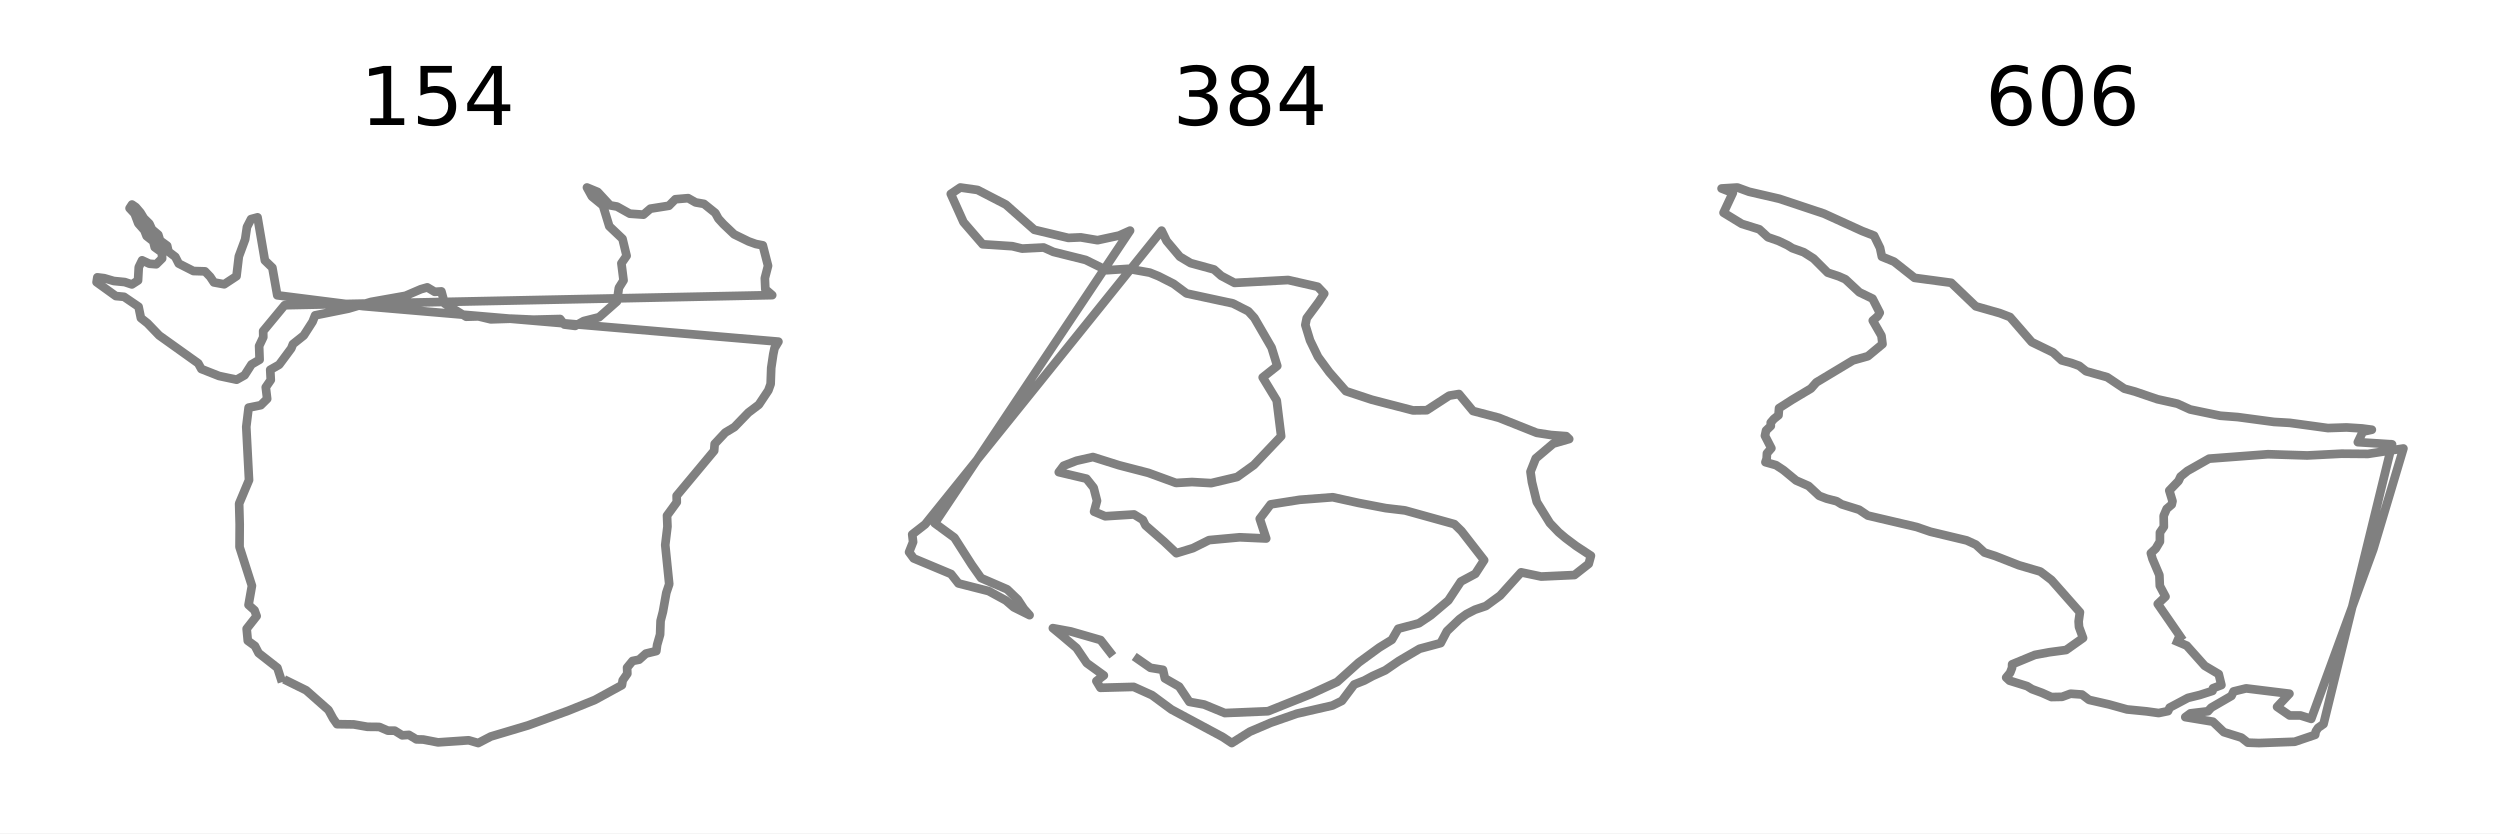
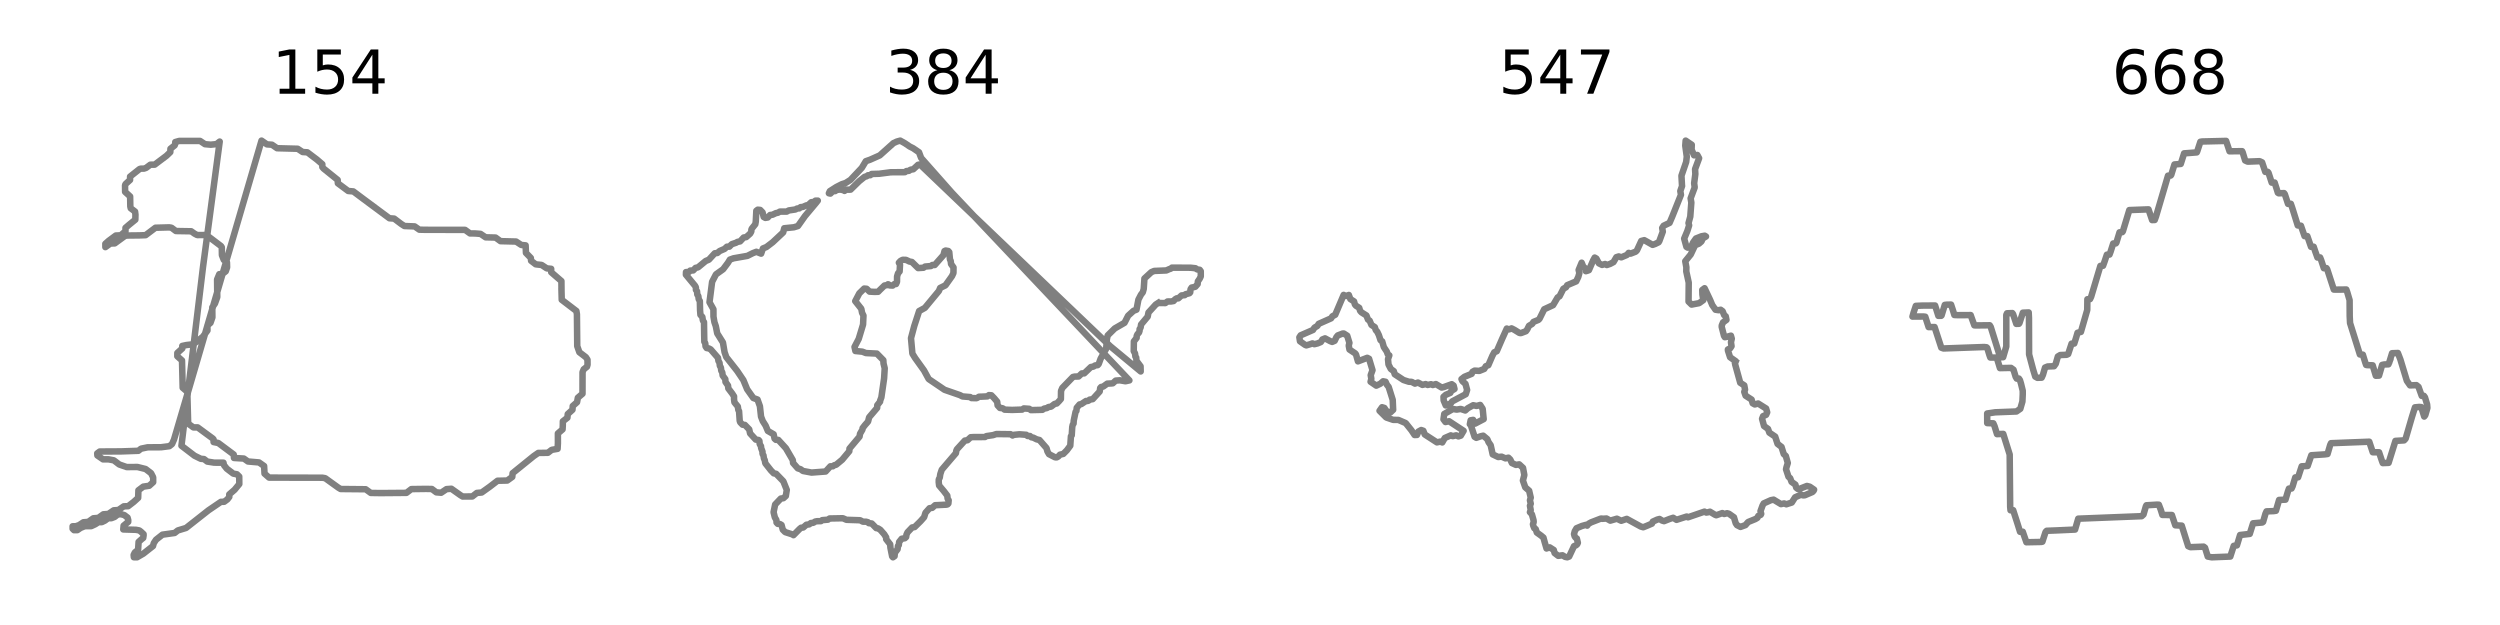
- <svg xmlns="http://www.w3.org/2000/svg" xmlns:xlink="http://www.w3.org/1999/xlink" width="432pt" height="144pt" viewBox="0 0 432 144" version="1.1">
+ <svg xmlns="http://www.w3.org/2000/svg" xmlns:xlink="http://www.w3.org/1999/xlink" width="576pt" height="144pt" viewBox="0 0 576 144" version="1.1">
  <defs>
    <style type="text/css">*{stroke-linejoin: round; stroke-linecap: butt}</style>
  </defs>
  <g id="figure_1">
    <g id="patch_1">
-       <path d="M 0 144  L 432 144  L 432 0  L 0 0  z " style="fill: #ffffff" />
+       <path d="M 0 144  L 576 144  L 576 0  L 0 0  z " style="fill: #ffffff" />
    </g>
    <g id="axes_1">
      <g id="patch_2">
-         <path d="M 10.8 133.2  L 140.4 133.2  L 140.4 27.6  L 10.8 27.6  z " style="fill: #ffffff" />
+         <path d="M 10.8 133.2  L 141.3 133.2  L 141.3 27.6  L 10.8 27.6  z " style="fill: #ffffff" />
      </g>
      <g id="matplotlib.axis_1" />
      <g id="matplotlib.axis_2" />
      <g id="line2d_1">
-         <path d="M 48.502 117.164  L 47.936 115.397  L 44.688 112.851  L 44.051 111.615  L 42.818 110.719  L 42.623 108.649  L 44.347 106.457  L 43.982 105.453  L 42.949 104.532  L 43.532 101.221  L 41.392 94.525  L 41.419 90.603  L 41.323 87.022  L 43.031 82.959  L 42.555 73.757  L 42.962 70.439  L 45.061 70.018  L 46.165 68.924  L 45.924 66.918  L 46.789 65.661  L 46.696 63.899  L 48.236 63.026  L 50.334 60.195  L 50.616 59.465  L 52.488 57.973  L 54.013 55.599  L 54.451 54.494  L 60.21 53.334  L 64.121 52.169  L 70.071 51.114  L 72.713 49.979  L 73.833 49.657  L 75.123 50.427  L 76.271 50.357  L 76.846 52.458  L 80.555 54.729  L 82.661 54.668  L 84.801 55.183  L 88.36 55.068  L 92.194 55.243  L 96.791 55.126  L 97.522 56.084  L 99.382 56.314  L 100.867 55.478  L 103.526 54.81  L 106.613 52.087  L 106.94 49.739  L 107.749 48.445  L 107.379 45.5  L 108.277 44.209  L 107.566 41.262  L 105.283 39.094  L 104.188 35.514  L 102.287 33.958  L 101.429 32.4  L 103.273 33.165  L 105.419 35.483  L 106.622 35.693  L 108.825 36.925  L 111.191 37.092  L 112.387 36.06  L 115.588 35.555  L 116.699 34.431  L 118.911 34.242  L 120.196 34.978  L 121.647 35.23  L 123.606 36.804  L 124.143 37.786  L 125.004 38.728  L 126.86 40.492  L 129.364 41.716  L 130.603 42.162  L 131.81 42.396  L 132.717 45.929  L 132.166 48.073  L 132.247 49.97  L 133.434 51  L 49.174 52.745  L 45.475 57.215  L 45.495 58.263  L 44.776 59.787  L 44.86 62.157  L 43.459 62.973  L 42.266 64.838  L 40.887 65.612  L 37.847 64.967  L 34.792 63.763  L 34.255 62.781  L 27.506 57.963  L 25.488 55.864  L 24.347 54.958  L 23.943 52.997  L 21.436 51.29  L 20.014 51.158  L 16.691 48.76  L 16.819 47.926  L 18.012 48.072  L 19.659 48.556  L 21.556 48.742  L 22.789 49.149  L 23.853 48.464  L 23.979 46.166  L 24.553 44.985  L 25.814 45.572  L 26.999 45.665  L 28.014 44.665  L 27.977 43.62  L 26.739 42.725  L 26.493 41.706  L 25.341 40.801  L 24.955 39.799  L 23.902 38.61  L 23.266 36.925  L 22.394 35.985  L 22.811 35.346  L 23.463 35.792  L 24.27 36.741  L 24.861 37.716  L 25.808 38.648  L 26.259 39.641  L 27.346 40.555  L 27.658 41.565  L 28.885 42.462  L 29.115 43.483  L 30.294 44.385  L 30.881 45.543  L 33.421 46.832  L 35.425 46.892  L 36.323 47.829  L 36.963 48.799  L 38.744 49.123  L 40.867 47.723  L 41.27 44.311  L 42.361 41.365  L 42.676 39.226  L 43.381 37.861  L 44.504 37.558  L 45.773 45.009  L 47.066 46.257  L 47.912 51.025  L 62.735 52.9  L 134.509 59.037  L 133.834 60.171  L 133.612 61.249  L 133.266 63.584  L 133.166 66.362  L 132.771 67.461  L 131.128 69.929  L 129.324 71.294  L 126.907 73.8  L 125.324 74.752  L 123.497 76.706  L 123.406 77.89  L 116.925 85.666  L 116.945 86.783  L 115.261 89.093  L 115.336 90.986  L 114.953 94.174  L 115.642 100.933  L 115.139 102.436  L 114.552 105.723  L 114.148 107.291  L 114.063 109.643  L 113.551 111.437  L 113.41 112.505  L 111.61 112.942  L 110.438 113.991  L 109.303 114.217  L 108.361 115.365  L 108.403 116.409  L 107.604 117.559  L 107.469 118.389  L 102.802 120.946  L 98.197 122.809  L 91.237 125.351  L 84.8 127.271  L 82.635 128.4  L 80.984 127.922  L 75.695 128.283  L 73.13 127.791  L 71.956 127.766  L 70.664 126.986  L 69.507 127.067  L 68.212 126.263  L 67.041 126.262  L 65.534 125.613  L 63.498 125.592  L 61.126 125.179  L 58.241 125.137  L 57.569 124.171  L 56.762 122.69  L 52.908 119.284  L 49.76 117.731  L 49.76 117.731  " clip-path="url(#pb86a1d7d6b)" style="fill: none; stroke: #808080; stroke-width: 1.5; stroke-linecap: square" />
+         <path d="M 129.373 67.164  L 129.423 69.073  L 132.803 71.655  L 132.924 72.411  L 132.994 79.747  L 133.485 81.153  L 134.987 82.301  L 135.357 82.876  L 135.368 84.032  L 135.231 84.501  L 134.491 85.083  L 134.218 85.736  L 134.208 90.716  L 133.138 91.636  L 132.95 92.674  L 131.959 93.547  L 131.897 94.414  L 130.811 95.401  L 130.729 96.244  L 129.683 97.07  L 129.669 98.015  L 129.615 98.929  L 128.538 99.865  L 128.542 102.135  L 128.469 103.412  L 127.108 103.649  L 126.238 104.323  L 124.769 104.348  L 124.024 104.353  L 122.979 105.076  L 118.108 109.015  L 118.026 109.882  L 116.867 110.716  L 114.63 110.766  L 112.859 112.127  L 110.979 113.472  L 109.862 113.574  L 108.823 114.385  L 106.592 114.397  L 106.092 114.096  L 103.992 112.608  L 102.875 112.694  L 101.64 113.526  L 100.521 113.432  L 99.511 112.669  L 98.157 112.641  L 94.778 112.687  L 93.643 113.557  L 87.673 113.606  L 85.426 113.572  L 84.251 112.722  L 78.477 112.667  L 77.963 112.361  L 74.927 110.175  L 74.291 110.066  L 61.994 110.039  L 60.945 109.118  L 60.852 107.371  L 59.68 106.545  L 57.135 106.327  L 56.184 105.652  L 53.91 105.516  L 53.846 104.717  L 50.296 102.069  L 49.209 101.849  L 49.203 101.239  L 49.037 101.04  L 45.547 98.474  L 44.553 98.47  L 43.552 97.748  L 43.344 97.31  L 43.156 90.263  L 42.089 89.339  L 41.933 83.045  L 40.853 82.088  L 40.859 81.317  L 42.002 80.28  L 41.997 79.702  L 42.967 79.495  L 44.528 79.32  L 46.741 77.589  L 47.796 76.151  L 47.785 74.995  L 48.493 74.388  L 48.934 73.128  L 48.911 70.816  L 49.52 69.935  L 50.055 68.445  L 50.017 64.399  L 50.525 63.172  L 51.269 63.091  L 52.009 62.509  L 52.323 61.602  L 52.292 60.461  L 51.559 59.874  L 51.129 58.792  L 51.1 56.983  L 50.924 56.695  L 47.558 54.145  L 45.432 54.157  L 44.842 53.845  L 44.052 53.287  L 40.528 53.228  L 39.514 52.469  L 38.99 52.386  L 35.815 52.472  L 33.548 54.182  L 32.114 54.234  L 29.153 54.267  L 28.736 54.397  L 26.436 56.076  L 25.442 56.104  L 24.279 56.937  L 24.272 56.166  L 25.057 55.47  L 26.688 54.265  L 27.806 54.216  L 28.911 53.269  L 28.915 52.493  L 29.75 51.777  L 31.18 50.613  L 31.207 49.457  L 31.119 48.75  L 30.118 47.984  L 30.023 47.549  L 29.981 45.268  L 29.515 44.831  L 28.824 44.21  L 28.809 42.669  L 28.943 42.389  L 29.964 41.459  L 29.971 40.683  L 32.155 38.95  L 32.462 38.857  L 33.162 38.853  L 33.658 38.679  L 34.644 37.945  L 35.638 37.934  L 38.35 35.898  L 39.236 35.046  L 39.272 34.275  L 40.241 33.499  L 40.384 33.113  L 40.38 32.727  L 41.268 32.475  L 46.103 32.473  L 47.222 33.219  L 48.552 33.338  L 49.88 33.204  L 50.62 32.622  L 46.777 61.479  L 41.808 102.7  L 44.812 104.995  L 46.26 105.705  L 47.006 105.772  L 47.757 106.346  L 49.338 106.592  L 51.489 106.601  L 51.593 107.153  L 52.241 107.976  L 53.743 109.123  L 54.591 109.275  L 55.118 109.791  L 55.134 111.525  L 54.052 112.84  L 52.824 113.905  L 52.83 114.483  L 52.384 115.063  L 51.644 115.609  L 50.899 115.627  L 48.048 117.564  L 42.869 121.64  L 40.98 122.214  L 40.24 122.796  L 37.426 123.188  L 35.946 124.353  L 35.432 125.136  L 35.246 125.815  L 33.028 127.56  L 31.576 128.4  L 30.844 128.394  L 30.792 127.852  L 31.077 127.273  L 31.817 126.691  L 31.932 124.849  L 32.626 124.232  L 32.996 123.941  L 33.082 123.362  L 33.079 123.073  L 32.468 122.499  L 32.093 122.212  L 31.35 122.07  L 28.402 121.982  L 28.482 121.114  L 29.538 120.241  L 29.548 119.824  L 29.386 119.247  L 28.635 118.673  L 27.888 118.473  L 27.143 118.525  L 26.403 119.105  L 25.66 119.39  L 24.915 119.394  L 24.175 119.947  L 23.433 120.307  L 22.687 120.311  L 21.946 120.79  L 21.015 121.225  L 19.524 121.234  L 18.551 121.639  L 17.811 122.147  L 17.065 122.153  L 16.735 121.831  L 16.732 121.255  L 17.471 121.246  L 18.228 120.982  L 19.216 120.331  L 20.333 120.237  L 21.503 119.414  L 22.661 119.316  L 23.813 118.496  L 24.972 118.409  L 26.206 117.578  L 27.282 117.502  L 28.517 116.66  L 29.529 116.625  L 30.819 115.63  L 31.832 114.708  L 31.891 112.968  L 33.011 112.123  L 34.376 111.921  L 35.291 111.09  L 35.287 109.978  L 34.8 109.018  L 33.548 108.062  L 31.671 107.598  L 29.187 107.612  L 27.477 107.016  L 26.226 106.06  L 24.981 105.827  L 23.739 105.834  L 22.438 104.94  L 22.401 104.458  L 22.98 104.03  L 27.949 104.001  L 31.877 103.864  L 32.494 103.378  L 34.01 103.062  L 37.116 103.044  L 39.018 102.8  L 39.635 102.315  L 40.096 101.256  L 43.656 89.162  L 60.254 32.4  L 61.505 33.263  L 62.665 33.344  L 63.835 34.15  L 68.585 34.275  L 69.731 35.025  L 70.811 35.092  L 73.026 36.769  L 74.261 37.829  L 74.268 38.5  L 74.567 38.844  L 77.796 41.444  L 77.846 42.231  L 80.227 44.002  L 81.405 44.103  L 83.756 45.862  L 89.719 50.285  L 90.818 50.369  L 92.433 51.592  L 93.183 52.074  L 95.533 52.165  L 96.615 52.918  L 97.985 52.95  L 107.155 52.963  L 108.29 53.778  L 109.46 53.789  L 110.716 53.887  L 111.884 54.676  L 114.177 54.735  L 115.315 55.562  L 118.905 55.653  L 120.108 56.441  L 121.104 56.529  L 121.178 58.269  L 122.3 59.427  L 122.366 60.085  L 123.42 60.893  L 123.794 60.942  L 124.789 61.045  L 125.978 61.833  L 126.99 61.935  L 126.998 62.719  L 129.35 64.756  L 129.369 66.682  L 129.369 66.682  " clip-path="url(#p2dbc2778f6)" style="fill: none; stroke: #808080; stroke-width: 1.5; stroke-linecap: square" />
      </g>
      <g id="text_1">
-         <g transform="translate(62.23875 21.6) scale(0.14 -0.14)">
+         <g transform="translate(62.68875 21.6) scale(0.14 -0.14)">
          <defs>
            <path id="DejaVuSans-31" d="M 794 531  L 1825 531  L 1825 4091  L 703 3866  L 703 4441  L 1819 4666  L 2450 4666  L 2450 531  L 3481 531  L 3481 0  L 794 0  L 794 531  z " transform="scale(0.015625)" />
            <path id="DejaVuSans-35" d="M 691 4666  L 3169 4666  L 3169 4134  L 1269 4134  L 1269 2991  Q 1406 3038 1543 3061  Q 1681 3084 1819 3084  Q 2600 3084 3056 2656  Q 3513 2228 3513 1497  Q 3513 744 3044 326  Q 2575 -91 1722 -91  Q 1428 -91 1123 -41  Q 819 9 494 109  L 494 744  Q 775 591 1075 516  Q 1375 441 1709 441  Q 2250 441 2565 725  Q 2881 1009 2881 1497  Q 2881 1984 2565 2268  Q 2250 2553 1709 2553  Q 1456 2553 1204 2497  Q 953 2441 691 2322  L 691 4666  z " transform="scale(0.015625)" />
            <path id="DejaVuSans-34" d="M 2419 4116  L 825 1625  L 2419 1625  L 2419 4116  z M 2253 4666  L 3047 4666  L 3047 1625  L 3713 1625  L 3713 1100  L 3047 1100  L 3047 0  L 2419 0  L 2419 1100  L 313 1100  L 313 1709  L 2253 4666  z " transform="scale(0.015625)" />
          </defs>
          <use xlink:href="#DejaVuSans-31" />
          <use xlink:href="#DejaVuSans-35" x="63.623" />
          <use xlink:href="#DejaVuSans-34" x="127.246" />
        </g>
      </g>
    </g>
    <g id="axes_2">
      <g id="patch_3">
-         <path d="M 151.2 133.2  L 280.8 133.2  L 280.8 27.6  L 151.2 27.6  z " style="fill: #ffffff" />
+         <path d="M 152.1 133.2  L 282.6 133.2  L 282.6 27.6  L 152.1 27.6  z " style="fill: #ffffff" />
      </g>
      <g id="matplotlib.axis_3" />
      <g id="matplotlib.axis_4" />
      <g id="line2d_2">
-         <path d="M 196.608 113.871  L 198.799 115.397  L 200.961 115.749  L 201.291 117.223  L 203.758 118.64  L 205.525 121.281  L 208.068 121.74  L 211.646 123.216  L 219.109 122.902  L 226.517 119.932  L 231.064 117.834  L 234.775 114.496  L 238.341 111.892  L 240.512 110.555  L 241.613 108.645  L 245.194 107.701  L 247.263 106.312  L 250.275 103.761  L 252.435 100.491  L 254.935 99.154  L 256.458 96.801  L 252.536 91.755  L 251.322 90.571  L 242.786 88.201  L 239.443 87.803  L 234.754 86.907  L 230.294 85.922  L 224.595 86.364  L 219.568 87.157  L 217.685 89.645  L 218.801 93.052  L 214.216 92.845  L 208.925 93.331  L 206.141 94.72  L 203.279 95.593  L 201.171 93.603  L 197.948 90.79  L 197.484 89.836  L 195.964 88.896  L 190.975 89.21  L 189.06 88.412  L 189.561 86.54  L 188.981 84.274  L 187.741 82.717  L 182.96 81.59  L 183.794 80.483  L 186.022 79.619  L 188.859 78.976  L 193.378 80.399  L 198.442 81.711  L 203.214 83.454  L 205.978 83.295  L 209.297 83.484  L 213.787 82.423  L 216.667 80.356  L 221.382 75.385  L 220.617 69.2  L 218.196 65.215  L 220.708 63.226  L 219.731 60.065  L 216.752 54.93  L 215.712 53.786  L 213.042 52.429  L 205.034 50.706  L 202.791 49.036  L 200.201 47.724  L 198.687 47.113  L 194.982 46.451  L 191.217 46.697  L 187.608 44.92  L 182.021 43.526  L 180.339 42.769  L 176.623 42.958  L 174.934 42.545  L 169.804 42.211  L 166.495 38.387  L 164.299 33.512  L 165.942 32.4  L 168.932 32.826  L 173.813 35.351  L 178.735 39.709  L 184.615 41.109  L 186.754 41.017  L 189.659 41.505  L 193.384 40.701  L 195.272 39.852  L 161.525 90.415  L 164.919 92.903  L 167.912 97.587  L 169.534 99.889  L 174.036 101.834  L 175.885 103.61  L 176.935 105.213  L 177.908 106.299  L 175.179 104.941  L 173.813 103.761  L 170.841 102.141  L 165.614 100.811  L 164.342 99.189  L 157.888 96.489  L 157.091 95.406  L 157.784 93.653  L 157.633 92.347  L 159.862 90.61  L 200.724 39.855  L 201.588 41.633  L 203.879 44.356  L 205.73 45.46  L 209.785 46.566  L 211.038 47.672  L 213.329 48.885  L 222.596 48.386  L 227.703 49.549  L 228.823 50.738  L 227.902 52.144  L 225.801 54.978  L 225.561 56.154  L 226.377 58.826  L 227.758 61.666  L 229.701 64.311  L 232.571 67.589  L 237.04 69.069  L 244.162 70.917  L 246.544 70.886  L 250.422 68.367  L 252.102 68.086  L 254.533 71.02  L 259.007 72.191  L 265.549 74.793  L 268.014 75.172  L 270.642 75.369  L 271.154 75.866  L 268.39 76.661  L 265.378 79.212  L 264.467 81.513  L 264.721 83.307  L 265.555 86.731  L 267.818 90.391  L 269.349 91.989  L 270.526 92.979  L 272.351 94.347  L 274.909 96.031  L 274.528 97.433  L 272.066 99.365  L 266.318 99.628  L 262.851 98.899  L 259.22 102.919  L 256.753 104.723  L 254.878 105.357  L 253.394 106.121  L 252.21 106.985  L 250.033 109.066  L 248.947 111.127  L 245.306 112.105  L 241.744 114.201  L 239.369 115.835  L 237.181 116.821  L 235.743 117.6  L 234.006 118.281  L 231.882 121.107  L 230.243 121.911  L 224.105 123.318  L 219.575 124.894  L 215.974 126.431  L 212.853 128.4  L 211.28 127.352  L 202.417 122.599  L 199.069 120.126  L 195.899 118.695  L 190.157 118.85  L 189.458 117.691  L 190.742 116.715  L 187.787 114.573  L 186.018 111.967  L 183.552 109.878  L 181.936 108.542  L 185.036 109.113  L 190.185 110.599  L 191.839 112.73  L 191.839 112.73  " clip-path="url(#p8cfd75ad33)" style="fill: none; stroke: #808080; stroke-width: 1.5; stroke-linecap: square" />
+         <path d="M 266.836 69.808  L 266.282 70.169  L 264.611 72.005  L 264.427 72.946  L 262.905 74.765  L 262.798 75.474  L 262.563 75.83  L 262.56 76.202  L 262.429 76.612  L 262.063 77.02  L 261.883 77.43  L 261.879 77.842  L 261.244 78.659  L 261.214 80.894  L 261.511 81.434  L 261.595 82.158  L 261.777 82.366  L 261.835 83.118  L 262.784 84.392  L 262.814 85.583  L 255.777 79.745  L 211.958 37.893  L 211.518 37.973  L 211.256 38.227  L 210.421 38.994  L 209.785 39.103  L 209.417 39.358  L 208.832 39.418  L 208.491 39.669  L 205.235 39.687  L 202.571 40.032  L 200.817 40.086  L 200.517 40.367  L 199.984 40.382  L 199.652 40.627  L 199.206 40.742  L 197.977 41.728  L 195.97 43.693  L 194.922 43.703  L 194.578 43.981  L 194.304 43.807  L 193.555 43.667  L 192.752 43.771  L 192.431 44.028  L 191.879 44.057  L 191.322 44.603  L 190.976 44.53  L 191.197 44.04  L 192.715 43.073  L 193.963 42.441  L 194.836 42.156  L 195.945 41.454  L 198.561 38.672  L 199.485 37.14  L 200.436 36.809  L 202.698 35.803  L 205.859 32.97  L 206.641 32.614  L 207.413 32.4  L 208.511 33.019  L 209.609 33.765  L 210.376 34.146  L 211.74 35.082  L 212.231 36.39  L 219.363 44.448  L 260.209 87.644  L 259.313 87.839  L 258.005 87.62  L 257.054 87.696  L 256.379 88.312  L 256.044 88.346  L 255.112 88.392  L 254.169 89.072  L 253.701 89.162  L 253.485 89.4  L 253.367 90.199  L 251.764 91.959  L 251.042 92.083  L 250.857 92.287  L 250.584 92.392  L 250.216 92.388  L 249.106 93.122  L 248.738 93.178  L 248.081 93.953  L 247.997 94.689  L 247.812 94.893  L 247.39 96.9  L 247.346 97.597  L 247.166 97.82  L 247.044 98.398  L 246.926 100.3  L 246.741 100.508  L 246.591 102.687  L 245.812 103.742  L 244.984 104.579  L 244.212 104.76  L 243.841 105.168  L 243.471 105.373  L 243.103 105.369  L 241.694 104.647  L 241.331 104.025  L 241.121 103.243  L 239.491 101.38  L 238.849 101.221  L 238.082 100.839  L 237.612 100.743  L 237.313 100.46  L 236.763 100.452  L 236.456 100.178  L 234.885 100.06  L 233.571 100.189  L 233.294 100.336  L 232.85 100.041  L 229.565 100.003  L 228.801 100.255  L 227.248 100.483  L 226.937 100.695  L 224.4 100.697  L 223.652 100.737  L 222.911 101.425  L 222.302 101.512  L 220.482 103.507  L 220.339 103.817  L 220.237 104.417  L 219.172 105.659  L 216.98 108.223  L 216.674 109.142  L 216.627 109.338  L 216.521 110.049  L 216.294 110.447  L 216.279 111.073  L 216.367 111.851  L 217.481 113.178  L 218.252 114.18  L 218.335 114.906  L 218.574 115.255  L 218.504 116.001  L 218.318 116.205  L 218.05 116.277  L 215.448 116.402  L 214.781 117.007  L 214.164 117.094  L 213.229 118.143  L 212.92 119.159  L 212.073 120.109  L 210.728 121.436  L 210.16 121.523  L 209.093 122.644  L 208.846 123.189  L 208.775 123.732  L 208.47 124.007  L 207.751 124.129  L 207.165 124.858  L 207.081 125.593  L 206.895 125.797  L 206.802 126.54  L 206.181 127.357  L 206.105 128.143  L 205.735 128.4  L 205.553 128.192  L 205.155 126.209  L 205.094 125.41  L 204.172 124.228  L 204.175 123.816  L 203.723 123.092  L 202.821 122.069  L 202.274 121.724  L 201.895 121.682  L 200.854 120.617  L 200.158 120.531  L 199.975 120.323  L 199.55 120.203  L 198.815 120.195  L 198.165 119.863  L 195.023 119.763  L 194.192 119.401  L 191.133 119.461  L 190.761 119.731  L 189.44 119.842  L 189.14 120.071  L 188.28 120.084  L 187.794 120.173  L 187.397 120.448  L 186.816 120.513  L 186.44 120.811  L 185.795 120.901  L 185.054 121.54  L 184.563 121.594  L 184.223 121.878  L 182.817 123.303  L 182.648 123.152  L 180.907 122.598  L 180.359 122.048  L 180.069 120.963  L 179.715 120.74  L 179.199 120.695  L 178.915 120.394  L 178.883 119.818  L 178.52 119.196  L 178.231 118.008  L 178.593 116.237  L 179.896 114.871  L 180.501 114.78  L 181.057 114.269  L 181.274 112.878  L 180.479 110.886  L 178.817 109.166  L 178.278 109.057  L 177.637 108.398  L 176.329 106.739  L 176.188 105.992  L 176.003 105.624  L 175.905 104.916  L 175.779 104.772  L 175.68 104.474  L 175.683 104.062  L 175.357 103.196  L 175.337 102.81  L 175.038 102.323  L 174.966 101.585  L 174.784 101.377  L 174.127 101.283  L 172.826 99.857  L 172.616 98.93  L 171.615 97.899  L 171.088 97.852  L 170.541 97.29  L 170.427 96.934  L 170.278 94.73  L 170.119 94.496  L 169.99 93.651  L 169.215 92.701  L 169.12 91.992  L 169.126 91.333  L 168.699 90.67  L 167.808 89.497  L 167.738 88.837  L 167.158 88.008  L 167.108 87.348  L 166.5 86.518  L 166.411 85.8  L 166.176 85.405  L 166.091 84.682  L 165.853 84.292  L 165.772 83.565  L 165.533 83.175  L 165.415 82.429  L 163.74 80.499  L 163.319 80.279  L 162.81 80.186  L 162.558 79.81  L 162.49 79.068  L 162.278 78.747  L 162.246 77.316  L 162.202 74.22  L 161.947 73.848  L 161.818 73.028  L 161.38 72.53  L 161.295 71.527  L 161.242 69.359  L 160.983 68.929  L 160.895 68.21  L 160.659 67.858  L 160.594 67.113  L 160.341 66.779  L 160.332 66.203  L 160.13 65.831  L 158.032 63.29  L 158.052 62.69  L 158.746 62.65  L 159.028 62.347  L 159.71 62.304  L 160.267 61.718  L 160.82 61.6  L 162.603 60.127  L 163.316 59.837  L 164.682 58.357  L 165.273 58.29  L 165.829 57.826  L 166.937 57.348  L 167.493 56.835  L 168.045 56.827  L 168.602 56.258  L 169.566 55.938  L 169.928 55.728  L 170.516 55.616  L 171.344 54.724  L 171.926 54.63  L 172.832 53.828  L 173.112 53.317  L 173.115 52.905  L 173.229 52.658  L 174.019 51.67  L 174.13 51.045  L 174.256 48.569  L 174.581 48.316  L 175.14 48.366  L 175.687 48.931  L 175.96 49.996  L 176.332 50.2  L 176.884 50.113  L 177.441 49.537  L 177.993 49.471  L 178.767 49.107  L 179.233 49.014  L 179.694 48.751  L 181.264 48.749  L 181.731 48.487  L 183.285 48.259  L 183.639 48.039  L 184.159 48.009  L 184.455 47.723  L 184.964 47.68  L 185.801 47.316  L 186.169 47.278  L 186.91 46.596  L 187.573 46.505  L 187.879 46.231  L 188.42 46.224  L 187.983 46.784  L 185.471 49.781  L 183.844 52.08  L 182.91 52.366  L 180.69 52.588  L 180.441 53.551  L 178.03 55.813  L 176.584 56.917  L 175.777 57.245  L 175.363 58.439  L 174.263 58.012  L 173.446 58.328  L 172.206 58.951  L 169.002 59.516  L 168.167 59.813  L 167.719 60.549  L 166.608 62.033  L 164.957 63.219  L 164.068 64.934  L 163.469 69.633  L 164.372 71.252  L 164.384 72.943  L 164.604 74.229  L 164.917 75.137  L 165.249 76.812  L 166.564 78.91  L 166.937 81.128  L 167.336 82.274  L 169.842 85.456  L 171.276 87.584  L 172.139 89.688  L 173.565 91.702  L 174.533 92.053  L 175.083 93.596  L 175.342 95.989  L 175.742 97.022  L 176.399 98.059  L 176.916 99.29  L 178.248 100.056  L 178.458 101.049  L 178.758 101.332  L 179.321 101.356  L 181.07 103.276  L 182.665 106.013  L 182.722 106.667  L 183.811 107.905  L 184.449 108.107  L 184.997 108.509  L 186.982 108.88  L 190.223 108.635  L 191.327 107.433  L 191.877 107.437  L 192.209 107.192  L 192.652 107.074  L 194.037 105.923  L 195.678 103.959  L 195.724 103.35  L 198.039 100.595  L 198.149 99.937  L 198.72 98.955  L 198.745 98.637  L 199.301 97.923  L 200 97.131  L 200.248 96.144  L 202.094 93.976  L 202.125 93.359  L 202.772 92.542  L 202.774 92.336  L 203.065 91.571  L 203.696 87.183  L 203.837 84.844  L 203.565 83.747  L 203.519 82.981  L 202.034 81.468  L 199.508 81.345  L 198.687 81.025  L 197.085 80.873  L 196.88 79.937  L 197.847 78.087  L 198.85 74.768  L 198.941 72.711  L 198.623 72.07  L 198.439 71.134  L 197.046 69.38  L 197.988 67.584  L 199.108 66.488  L 199.663 66.534  L 199.846 66.7  L 200.351 67.192  L 201.506 67.253  L 202.319 67.228  L 202.793 66.741  L 203.785 65.784  L 204.426 65.685  L 204.604 65.495  L 204.787 65.558  L 204.975 65.759  L 205.668 65.794  L 206.083 65.436  L 206.45 65.44  L 206.671 64.932  L 206.683 63.701  L 206.909 62.959  L 207.271 62.541  L 207.362 61.018  L 207.102 60.528  L 207.474 60.121  L 207.974 59.86  L 208.71 59.868  L 209.258 60.113  L 209.506 60.249  L 210.104 60.36  L 211.532 61.763  L 212.773 61.69  L 213.134 61.416  L 214.477 61.296  L 214.811 61.053  L 215.361 61.057  L 217.375 58.778  L 217.614 57.851  L 217.869 57.726  L 218.483 57.833  L 218.711 58.093  L 218.869 59.78  L 219.04 60.102  L 219.123 60.823  L 219.691 61.627  L 219.671 62.906  L 219.345 63.613  L 217.829 65.744  L 216.613 66.341  L 216.317 67.043  L 213.09 70.935  L 211.767 71.665  L 210.644 75.115  L 209.894 77.917  L 210.216 81.467  L 210.855 82.503  L 212.897 85.354  L 213.974 87.335  L 217.621 89.805  L 221.183 91.04  L 221.75 91.338  L 223.557 91.488  L 223.819 91.713  L 224.971 91.744  L 225.199 91.648  L 225.568 91.404  L 226.201 91.388  L 227.506 91.323  L 227.843 91.032  L 228.411 91.074  L 229.075 91.758  L 229.751 92.559  L 229.847 93.391  L 230.393 93.993  L 230.944 94.051  L 231.198 94.179  L 231.451 94.381  L 233.198 94.446  L 235.506 94.368  L 235.886 94.101  L 237.151 94.192  L 237.519 94.489  L 240.167 94.422  L 240.538 94.152  L 241.209 94.016  L 241.556 93.788  L 242.17 93.688  L 242.991 93.057  L 243.482 92.961  L 244.022 92.404  L 244.428 91.933  L 244.459 90.082  L 244.75 89.387  L 247.2 86.859  L 247.613 86.765  L 248.504 86.742  L 249.248 86.036  L 249.808 86.022  L 251.337 84.566  L 251.919 84.468  L 252.294 84.203  L 252.899 84.13  L 253.141 83.865  L 253.587 82.636  L 254.86 80.341  L 255.029 78.095  L 255.219 77.273  L 256.845 75.672  L 259.088 74.376  L 259.923 72.742  L 261.165 71.613  L 261.844 71.348  L 262.287 69.038  L 262.876 67.901  L 263.301 67.346  L 263.517 66.554  L 263.677 64.167  L 265.266 62.703  L 265.931 62.424  L 268.722 62.311  L 269.415 62.001  L 269.777 61.894  L 270.005 61.667  L 274.335 61.682  L 275.443 61.803  L 275.805 62.069  L 276.417 62.161  L 276.657 62.497  L 276.661 63.685  L 276.404 64.223  L 275.987 64.836  L 275.932 65.454  L 275.4 66.066  L 275.031 66.164  L 274.559 66.25  L 274.304 66.622  L 274.222 67.36  L 274.036 67.564  L 273.149 67.799  L 272.963 68.003  L 272.231 68.068  L 271.489 68.738  L 271.122 68.734  L 270.752 68.954  L 270.381 69.362  L 269.742 69.465  L 269.007 69.458  L 268.492 69.825  L 267.388 69.814  L 267.388 69.814  " clip-path="url(#p5b65b9c583)" style="fill: none; stroke: #808080; stroke-width: 1.5; stroke-linecap: square" />
      </g>
      <g id="text_2">
-         <g transform="translate(202.6387 21.6) scale(0.14 -0.14)">
+         <g transform="translate(203.9888 21.6) scale(0.14 -0.14)">
          <defs>
            <path id="DejaVuSans-33" d="M 2597 2516  Q 3050 2419 3304 2112  Q 3559 1806 3559 1356  Q 3559 666 3084 287  Q 2609 -91 1734 -91  Q 1441 -91 1130 -33  Q 819 25 488 141  L 488 750  Q 750 597 1062 519  Q 1375 441 1716 441  Q 2309 441 2620 675  Q 2931 909 2931 1356  Q 2931 1769 2642 2001  Q 2353 2234 1838 2234  L 1294 2234  L 1294 2753  L 1863 2753  Q 2328 2753 2575 2939  Q 2822 3125 2822 3475  Q 2822 3834 2567 4026  Q 2313 4219 1838 4219  Q 1578 4219 1281 4162  Q 984 4106 628 3988  L 628 4550  Q 988 4650 1302 4700  Q 1616 4750 1894 4750  Q 2613 4750 3031 4423  Q 3450 4097 3450 3541  Q 3450 3153 3228 2886  Q 3006 2619 2597 2516  z " transform="scale(0.015625)" />
            <path id="DejaVuSans-38" d="M 2034 2216  Q 1584 2216 1326 1975  Q 1069 1734 1069 1313  Q 1069 891 1326 650  Q 1584 409 2034 409  Q 2484 409 2743 651  Q 3003 894 3003 1313  Q 3003 1734 2745 1975  Q 2488 2216 2034 2216  z M 1403 2484  Q 997 2584 770 2862  Q 544 3141 544 3541  Q 544 4100 942 4425  Q 1341 4750 2034 4750  Q 2731 4750 3128 4425  Q 3525 4100 3525 3541  Q 3525 3141 3298 2862  Q 3072 2584 2669 2484  Q 3125 2378 3379 2068  Q 3634 1759 3634 1313  Q 3634 634 3220 271  Q 2806 -91 2034 -91  Q 1263 -91 848 271  Q 434 634 434 1313  Q 434 1759 690 2068  Q 947 2378 1403 2484  z M 1172 3481  Q 1172 3119 1398 2916  Q 1625 2713 2034 2713  Q 2441 2713 2670 2916  Q 2900 3119 2900 3481  Q 2900 3844 2670 4047  Q 2441 4250 2034 4250  Q 1625 4250 1398 4047  Q 1172 3844 1172 3481  z " transform="scale(0.015625)" />
          </defs>
          <use xlink:href="#DejaVuSans-33" />
          <use xlink:href="#DejaVuSans-38" x="63.623" />
          <use xlink:href="#DejaVuSans-34" x="127.246" />
        </g>
      </g>
    </g>
    <g id="axes_3">
      <g id="patch_4">
-         <path d="M 291.6 133.2  L 421.2 133.2  L 421.2 27.6  L 291.6 27.6  z " style="fill: #ffffff" />
+         <path d="M 293.4 133.2  L 423.9 133.2  L 423.9 27.6  L 293.4 27.6  z " style="fill: #ffffff" />
      </g>
      <g id="matplotlib.axis_5" />
      <g id="matplotlib.axis_6" />
      <g id="line2d_3">
-         <path d="M 376.214 110.862  L 377.862 111.56  L 380.974 115.046  L 383.397 116.483  L 383.858 118.376  L 382.41 118.929  L 382.322 119.386  L 380.122 120.092  L 378.071 120.598  L 374.92 122.273  L 374.638 122.878  L 373.023 123.213  L 370.926 122.922  L 367.55 122.59  L 364.457 121.731  L 360.979 120.938  L 359.77 120.017  L 357.787 119.874  L 356.327 120.413  L 354.482 120.449  L 352.875 119.73  L 351.124 119.084  L 350.286 118.562  L 347.252 117.62  L 346.672 117.08  L 347.347 116.266  L 347.685 115.388  L 347.696 114.794  L 351.619 113.172  L 354.119 112.708  L 357.023 112.321  L 359.952 110.245  L 359.253 108.334  L 359.188 107.378  L 359.41 105.797  L 354.487 100.222  L 352.581 98.766  L 348.878 97.682  L 344.773 96.072  L 342.918 95.479  L 341.43 94.11  L 339.839 93.383  L 333.58 91.885  L 331.203 91.069  L 322.752 89.089  L 321.261 88.082  L 318.227 87.14  L 317.389 86.618  L 315.642 86.164  L 314.356 85.676  L 312.52 83.966  L 310.362 83.024  L 308.211 81.249  L 306.898 80.38  L 305.069 79.867  L 305.277 79.267  L 305.329 78.335  L 306.091 77.456  L 304.981 75.299  L 305.176 74.393  L 305.994 73.607  L 305.984 73.024  L 306.517 72.4  L 307.322 71.755  L 307.421 70.528  L 309.701 69.067  L 312.931 67.14  L 313.867 66.077  L 320.193 62.274  L 322.769 61.554  L 325.295 59.458  L 325.115 58.008  L 323.616 55.398  L 324.476 54.649  L 324.819 54.039  L 323.573 51.601  L 321.296 50.504  L 318.881 48.253  L 317.751 47.753  L 315.823 47.112  L 313.385 44.673  L 311.685 43.589  L 309.709 42.883  L 308.864 42.362  L 307.304 41.619  L 305.506 40.997  L 304.018 39.628  L 300.984 38.686  L 297.832 36.757  L 299.432 33.332  L 297.491 32.57  L 300.224 32.4  L 302.23 33.134  L 307.465 34.346  L 315.176 36.913  L 321.792 39.925  L 323.84 40.723  L 324.87 42.833  L 325.19 44.354  L 327.282 45.209  L 330.832 48.013  L 337.169 48.865  L 341.414 52.928  L 345.604 54.124  L 347.329 54.783  L 351.091 59.116  L 354.774 60.904  L 356.261 62.273  L 357.948 62.731  L 359.295 63.215  L 360.473 64.152  L 364.13 65.177  L 367.089 67.163  L 368.903 67.657  L 372.791 68.983  L 376.255 69.756  L 378.461 70.76  L 383.643 71.837  L 386.669 72.068  L 392.956 72.91  L 395.685 73.071  L 402.258 73.969  L 405.487 73.864  L 408.173 74.035  L 409.852 74.259  L 408.302 74.588  L 407.436 76.405  L 413.345 76.783  L 401.503 125.117  L 400.569 125.771  L 400.165 126.385  L 400.059 126.977  L 396.528 128.174  L 390.35 128.4  L 388.424 128.331  L 387.317 127.458  L 384.283 126.516  L 382.387 124.708  L 377.618 123.918  L 378.504 123.268  L 381.534 122.905  L 382.101 122.278  L 385.599 120.252  L 385.961 119.479  L 388.133 118.952  L 395.613 119.871  L 393.482 122.145  L 395.643 123.634  L 397.514 123.631  L 399.379 124.219  L 410.101 94.931  L 415.309 77.5  L 409.181 78.437  L 404.637 78.397  L 398.693 78.704  L 391.912 78.49  L 381.736 79.258  L 377.994 81.377  L 376.804 82.352  L 376.451 83.108  L 374.855 84.769  L 375.407 86.593  L 375.274 87.187  L 374.406 87.925  L 373.882 89.133  L 373.912 91.024  L 373.238 92.017  L 373.233 93.581  L 372.506 94.804  L 371.672 95.587  L 371.956 96.584  L 373.14 99.372  L 373.217 101.24  L 374.201 103.093  L 372.863 104.362  L 376.771 110.026  L 376.771 110.026  " clip-path="url(#p8b644d0c79)" style="fill: none; stroke: #808080; stroke-width: 1.5; stroke-linecap: square" />
+         <path d="M 399.854 83.412  L 399.757 83.645  L 399.778 83.95  L 400.948 88.188  L 401.882 88.791  L 402.057 89.779  L 401.881 90.292  L 402.187 91.171  L 403.566 92.061  L 403.813 92.913  L 404.303 93.186  L 405.075 92.967  L 406.909 94.119  L 407.16 94.993  L 406.911 95.573  L 406.219 95.879  L 405.981 96.49  L 406.436 98.161  L 407.351 98.82  L 407.66 99.683  L 409.001 100.595  L 409.549 102.268  L 410.462 102.972  L 410.972 104.608  L 411.451 105.056  L 411.906 106.673  L 411.595 107.691  L 411.502 108.123  L 412.07 109.845  L 412.455 110.175  L 412.776 111.021  L 413.66 111.657  L 413.851 112.353  L 414.211 112.647  L 414.585 112.641  L 416.318 111.966  L 416.972 112.135  L 417.968 112.819  L 417.871 113.052  L 417.589 113.358  L 415.823 114.112  L 415.423 114.135  L 414.963 113.966  L 413.594 114.579  L 412.821 115.789  L 411.567 116.187  L 411.075 115.99  L 410.34 116.148  L 409.223 115.478  L 408.647 115.122  L 408.013 115.24  L 406.362 115.981  L 406.09 116.473  L 405.619 117.768  L 405.783 118.394  L 405.669 118.616  L 405.116 118.862  L 404.899 119.315  L 404.41 119.604  L 402.764 120.278  L 402.144 120.989  L 401.006 121.401  L 400.208 120.996  L 399.909 120.558  L 399.5 119.179  L 398.344 118.366  L 397.916 118.252  L 397.24 118.423  L 396.826 118.212  L 396.141 118.464  L 395.417 118.713  L 395.129 118.596  L 393.975 117.899  L 393.517 118.031  L 393.126 118.098  L 392.714 117.876  L 388.906 119.187  L 388.618 119.009  L 386.268 119.769  L 385.498 119.298  L 384.699 119.558  L 383.395 120.073  L 382.932 119.93  L 382.357 119.575  L 381.813 119.719  L 380.808 120.178  L 380.603 120.644  L 379.469 121.135  L 378.6 121.479  L 378.029 121.311  L 374.802 119.551  L 373.532 119.986  L 373.228 119.847  L 372.525 119.507  L 372.108 119.636  L 371.009 119.954  L 370.145 119.468  L 369.129 119.532  L 369.033 119.473  L 368.803 119.494  L 366.588 120.349  L 365.975 120.691  L 365.69 121.103  L 365.402 120.925  L 364.474 121.185  L 363.226 121.71  L 362.829 122.391  L 362.654 123.043  L 362.795 123.571  L 363.024 123.891  L 363.307 124.081  L 363.539 125.052  L 363.393 125.402  L 363.086 125.653  L 362.65 125.841  L 361.529 128.228  L 361.094 128.4  L 360.587 128.299  L 360.011 127.943  L 359.011 128.064  L 358.179 127.421  L 357.991 126.717  L 357.053 126.115  L 356.465 126.311  L 356.32 126.368  L 355.895 124.919  L 355.612 123.864  L 355.076 123.415  L 354.091 122.704  L 353.824 121.902  L 353.498 121.701  L 353.261 121.112  L 353.189 120.774  L 353.36 120.293  L 353.323 119.839  L 352.946 118.49  L 352.495 117.998  L 352.674 117.521  L 352.5 116.533  L 352.682 116.059  L 352.502 115.272  L 352.681 114.649  L 352.313 113.059  L 351.427 112.289  L 350.878 110.716  L 351.206 109.452  L 350.902 107.797  L 350.031 106.992  L 349.263 107.111  L 348.349 106.691  L 347.965 105.871  L 347.537 105.45  L 346.867 105.609  L 345.961 105.215  L 345.181 105.295  L 343.915 104.691  L 343.451 102.575  L 342.974 101.891  L 342.671 101.171  L 341.73 100.384  L 341.198 100.501  L 340.137 100.872  L 339.749 100.638  L 339.491 99.842  L 338.848 97.863  L 338.656 97.745  L 338.838 96.841  L 339.416 96.738  L 339.864 97.599  L 341.84 96.563  L 341.605 94.182  L 341.032 93.3  L 340.21 93.531  L 339.425 93.363  L 338.18 94.054  L 337.598 94.575  L 336.542 94.221  L 335.625 94.371  L 334.752 94.231  L 332.758 95.373  L 332.574 96.612  L 333.04 97.231  L 333.862 97.053  L 337.217 99.258  L 336.556 100.376  L 336.018 100.544  L 335.515 100.302  L 334.714 100.483  L 334.261 100.309  L 332.885 100.911  L 332.291 101.943  L 331.894 101.735  L 331.078 101.924  L 328.266 100.103  L 327.937 99.252  L 327.446 99.079  L 326.795 99.436  L 326.469 100.213  L 325.92 100.224  L 325.177 99.114  L 323.866 97.476  L 322.183 96.75  L 320.981 96.735  L 319.384 96.185  L 317.844 94.649  L 318.424 93.827  L 318.961 93.986  L 319.468 94.758  L 320.342 95.028  L 320.981 94.426  L 320.882 92.122  L 319.944 89.139  L 319.547 88.646  L 319.231 87.958  L 318.672 87.85  L 318.022 88.412  L 317.095 88.856  L 315.78 87.953  L 315.953 87.278  L 315.811 86.426  L 316.224 85.286  L 315.431 82.654  L 315.012 82.44  L 312.872 83.258  L 312.435 81.692  L 312.247 81.425  L 310.919 80.536  L 310.748 79.624  L 310.906 78.998  L 310.4 77.346  L 309.626 76.849  L 309.39 76.835  L 308.239 77.276  L 307.917 77.664  L 307.507 78.524  L 306.933 78.773  L 306.462 78.59  L 305.293 77.959  L 304.676 78.21  L 304.488 78.583  L 304.306 78.815  L 303.573 79.121  L 302.83 79.302  L 302.386 79.119  L 301.845 79.314  L 300.977 79.573  L 300.688 79.457  L 299.515 78.628  L 299.376 77.711  L 299.673 77.258  L 300.308 76.982  L 302.52 76.018  L 302.849 75.488  L 303.508 75.112  L 303.829 74.612  L 306.684 73.343  L 306.989 72.871  L 307.634 72.523  L 309.576 67.947  L 309.688 68.016  L 310.16 68.188  L 310.776 67.966  L 310.792 68.025  L 311.121 68.9  L 311.971 69.446  L 312.168 70.147  L 312.412 70.439  L 313.162 70.92  L 313.368 71.617  L 313.695 71.971  L 314.82 72.682  L 315.191 73.634  L 315.57 73.883  L 315.982 74.863  L 316.757 75.374  L 316.981 76.063  L 317.313 76.424  L 317.694 77.217  L 318.072 78.372  L 318.456 78.657  L 318.833 79.965  L 319.514 80.998  L 319.737 81.618  L 320.099 81.875  L 319.794 82.731  L 319.909 83.976  L 320.442 85.011  L 321.129 85.517  L 321.35 86.232  L 323.368 87.558  L 324.601 87.955  L 325.248 87.981  L 325.997 88.383  L 326.703 88.141  L 327.728 88.678  L 328.47 88.493  L 328.932 88.69  L 329.716 88.524  L 330.124 88.705  L 330.825 88.492  L 331.956 89.169  L 332.148 89.287  L 332.68 89.171  L 334.482 88.523  L 334.918 88.841  L 335.114 89.627  L 334.874 89.773  L 334.378 90.053  L 334.148 90.519  L 333.115 90.958  L 332.587 91.422  L 332.618 92.259  L 333.101 93.414  L 334.251 92.955  L 334.574 92.49  L 337.707 90.825  L 338.022 89.846  L 337.643 88.444  L 336.94 87.814  L 336.73 87.344  L 337.418 86.807  L 339.063 86.134  L 339.26 85.668  L 339.761 85.391  L 340.837 85.456  L 341.974 84.998  L 342.329 84.376  L 342.908 84.147  L 343.858 81.953  L 344.275 81.167  L 344.856 80.927  L 346.076 78.113  L 347.167 75.699  L 347.467 75.838  L 347.69 75.883  L 348.267 75.659  L 348.928 76.001  L 350.079 76.713  L 350.409 76.75  L 351.573 76.312  L 351.869 75.908  L 352.284 75.065  L 353.015 74.626  L 353.318 74.16  L 354.456 73.702  L 354.706 73.441  L 355.784 71.256  L 357.83 70.305  L 358.883 68.523  L 359.318 68.265  L 360.194 66.534  L 360.813 66.183  L 361.087 65.705  L 363.154 64.824  L 363.637 63.802  L 363.886 62.924  L 363.719 62.201  L 364.411 60.524  L 364.523 60.785  L 364.754 61.387  L 365.193 61.78  L 365.382 62.484  L 365.796 62.36  L 366.086 62.245  L 367.038 60.042  L 367.417 59.349  L 367.804 59.575  L 368.387 60.675  L 369.125 61.036  L 369.821 60.828  L 370.207 61.06  L 370.985 60.798  L 371.747 60.389  L 372.414 59.254  L 372.969 59.082  L 373.542 59.29  L 374.87 58.73  L 375.246 58.261  L 375.702 58.433  L 376.868 57.982  L 377.166 57.66  L 378.147 55.517  L 378.843 55.337  L 379.257 55.565  L 380.766 56.416  L 381.352 56.21  L 382.145 55.822  L 382.321 55.525  L 383.11 53.373  L 382.97 52.523  L 383.296 52.012  L 384.663 51.354  L 385.292 49.888  L 387.29 44.886  L 387.146 44.009  L 387.551 42.85  L 387.532 42.78  L 387.409 40.477  L 388.49 37.323  L 388.635 36.099  L 388.285 33.547  L 388.375 32.4  L 389.783 33.357  L 389.743 34.471  L 390.313 35.784  L 391.069 35.71  L 391.475 36.461  L 390.545 38.969  L 390.605 40.112  L 390.332 42.218  L 390.458 43.185  L 389.524 45.697  L 389.682 46.675  L 389.442 49.908  L 389.035 51.395  L 389.176 51.923  L 388.764 53.224  L 388.031 54.973  L 388.552 56.871  L 388.84 57.051  L 389.215 57.02  L 389.65 56.849  L 390.089 55.873  L 390.739 54.954  L 392.037 54.435  L 392.773 54.307  L 393.061 54.485  L 392.31 54.94  L 392.015 55.634  L 391.422 56.148  L 390.553 56.491  L 389.538 58.641  L 388.284 60.181  L 388.538 61.582  L 388.517 62.531  L 389.081 65.112  L 389.041 69.481  L 389.743 70.176  L 391.473 69.846  L 392.434 69.16  L 392.235 67.848  L 392.202 66.81  L 392.737 66.407  L 394.023 69.125  L 394.498 70.273  L 395.251 71.362  L 396.023 71.477  L 396.433 71.362  L 396.893 71.706  L 397.246 72.594  L 397.609 72.881  L 397.773 73.7  L 396.987 74.276  L 396.694 74.975  L 396.682 75.315  L 397.21 77.378  L 397.401 77.689  L 397.866 77.607  L 398.803 77.337  L 398.999 78.032  L 398.921 78.375  L 398.814 78.847  L 398.946 79.769  L 398.64 80.241  L 398.104 80.523  L 398.122 80.78  L 398.608 82.307  L 399.928 83.237  L 399.903 83.296  L 399.903 83.296  " clip-path="url(#p7ba70ba5f7)" style="fill: none; stroke: #808080; stroke-width: 1.5; stroke-linecap: square" />
      </g>
      <g id="text_3">
-         <g transform="translate(343.0387 21.6) scale(0.14 -0.14)">
+         <g transform="translate(345.2887 21.6) scale(0.14 -0.14)">
+           <defs>
+             <path id="DejaVuSans-37" d="M 525 4666  L 3525 4666  L 3525 4397  L 1831 0  L 1172 0  L 2766 4134  L 525 4134  L 525 4666  z " transform="scale(0.015625)" />
+           </defs>
+           <use xlink:href="#DejaVuSans-35" />
+           <use xlink:href="#DejaVuSans-34" x="63.623" />
+           <use xlink:href="#DejaVuSans-37" x="127.246" />
+         </g>
+       </g>
+     </g>
+     <g id="axes_4">
+       <g id="patch_5">
+         <path d="M 434.7 133.2  L 565.2 133.2  L 565.2 27.6  L 434.7 27.6  z " style="fill: #ffffff" />
+       </g>
+       <g id="matplotlib.axis_7" />
+       <g id="matplotlib.axis_8" />
+       <g id="line2d_4">
+         <path d="M 550.634 83.011  L 551.132 81.382  L 552.478 81.33  L 553.052 82.828  L 554.538 87.737  L 555.276 88.792  L 556.745 88.736  L 557.229 89.143  L 557.97 91.212  L 558.46 91.193  L 558.706 91.529  L 559.201 93.165  L 559.268 93.99  L 558.784 95.664  L 558.54 95.972  L 557.866 93.796  L 557.393 93.757  L 556.409 93.85  L 555.708 96.091  L 554.256 101.081  L 553.89 101.462  L 551.907 101.58  L 550.333 106.645  L 548.99 106.697  L 548.785 106.15  L 548.136 104.207  L 546.685 104.202  L 545.877 101.77  L 537.064 102.11  L 536.877 102.51  L 536.265 104.605  L 535.647 104.687  L 532.532 104.89  L 532.323 105.496  L 531.681 107.363  L 530.31 107.436  L 530.117 108.024  L 529.48 109.971  L 528.828 109.996  L 528.223 112.019  L 527.98 112.552  L 527.368 112.576  L 527.126 113.262  L 526.57 115.124  L 525.103 115.186  L 524.372 117.68  L 523.856 117.758  L 522.203 117.821  L 521.963 118.353  L 521.419 120.236  L 521.226 120.382  L 519.108 120.57  L 518.341 123.013  L 516.114 123.266  L 515.388 125.653  L 514.656 125.76  L 513.861 128.23  L 509.585 128.4  L 508.669 128.235  L 508.037 126.19  L 507.722 125.95  L 504.664 126.066  L 504.159 125.841  L 502.672 121.104  L 501.189 121.028  L 500.397 118.66  L 498.216 118.644  L 497.836 117.432  L 497.396 116.284  L 496.934 116.27  L 494.534 116.416  L 494.41 116.649  L 493.86 118.551  L 493.444 118.928  L 478.824 119.503  L 478.094 122.012  L 473.758 122.209  L 471.558 122.295  L 471.298 122.558  L 470.568 124.807  L 470.318 124.865  L 466.884 124.935  L 466.04 122.506  L 465.421 122.53  L 464.821 120.614  L 463.833 117.544  L 463.221 117.568  L 463.143 116.774  L 463.032 104.721  L 461.547 99.969  L 460.112 100.025  L 459.55 98.204  L 459.259 97.534  L 457.853 97.482  L 457.845 95.269  L 459.689 94.994  L 464.585 94.806  L 465.479 94.188  L 465.963 92.514  L 466.041 90.856  L 466.039 90.028  L 465.639 88.388  L 465.392 87.57  L 465.146 87.214  L 464.656 87.233  L 464.41 86.821  L 463.915 85.185  L 463.33 84.761  L 460.792 84.815  L 460.166 82.778  L 460.015 82.396  L 459.534 82.384  L 458.568 82.376  L 458.366 81.819  L 457.871 80.183  L 457.697 80.012  L 457.151 79.952  L 447.774 80.286  L 447.276 80.103  L 445.726 75.346  L 444.355 75.367  L 444.034 74.382  L 443.581 72.974  L 443.152 72.921  L 440.632 72.941  L 440.905 71.972  L 441.405 70.473  L 442.936 70.406  L 445.848 70.394  L 446.602 72.775  L 447.244 72.764  L 447.336 72.676  L 448.079 70.249  L 448.618 70.187  L 449.527 70.183  L 449.914 71.355  L 450.289 72.579  L 451.128 72.614  L 454.04 72.594  L 454.203 73.055  L 454.885 74.958  L 455.252 74.979  L 458.432 74.943  L 458.663 75.317  L 460.852 82.333  L 461.522 82.3  L 462.248 79.837  L 462.252 73.79  L 462.247 72.549  L 462.419 72.18  L 463.644 72.132  L 463.814 72.379  L 464.557 74.621  L 465.169 74.597  L 465.29 74.42  L 466.068 72.043  L 467.413 71.987  L 467.475 73.252  L 467.503 81.653  L 468.432 85.14  L 468.927 86.776  L 469.417 87.05  L 470.397 87.012  L 470.694 86.36  L 471.178 84.686  L 471.778 84.436  L 473.247 84.379  L 473.648 83.804  L 474.132 82.13  L 474.683 81.801  L 476.152 81.744  L 476.506 81.577  L 477.293 79.177  L 477.905 79.153  L 478.36 77.718  L 478.662 76.672  L 478.968 76.589  L 479.441 76.477  L 480.899 71.424  L 480.931 68.944  L 481.543 68.92  L 481.802 68.365  L 483.929 61.259  L 484.541 61.235  L 484.844 60.399  L 485.421 58.678  L 486.033 58.654  L 486.276 57.999  L 486.882 56.099  L 487.494 56.075  L 487.615 55.917  L 488.342 53.523  L 488.954 53.495  L 489.098 53.336  L 490.594 48.402  L 495.016 48.236  L 495.85 50.707  L 496.448 50.684  L 496.749 49.858  L 499.51 40.473  L 500.122 40.449  L 500.244 40.322  L 500.995 37.892  L 502.445 37.772  L 503.221 35.331  L 504.647 35.228  L 506.136 35.11  L 506.26 34.832  L 506.966 32.666  L 507.351 32.601  L 512.894 32.465  L 513.687 34.86  L 514.565 34.847  L 516.588 34.835  L 516.713 35.104  L 517.28 36.977  L 517.857 37.243  L 520.611 37.137  L 521.185 37.407  L 521.927 39.61  L 522.478 39.589  L 522.662 39.793  L 523.404 42.076  L 524.073 42.058  L 524.568 43.596  L 524.817 44.409  L 525.022 44.537  L 526.246 44.492  L 526.42 44.725  L 527.162 46.978  L 527.808 46.953  L 528.138 47.908  L 529.398 51.939  L 530.133 52.003  L 530.967 54.402  L 531.61 54.402  L 532.46 56.868  L 533.072 56.844  L 533.443 57.95  L 533.937 59.334  L 534.549 59.31  L 534.796 59.927  L 535.414 61.799  L 536.026 61.777  L 536.19 62.046  L 537.712 66.716  L 538.434 66.731  L 540.586 66.706  L 540.799 67.288  L 541.348 69.156  L 541.372 72.84  L 541.45 74.423  L 543.714 81.667  L 544.398 81.711  L 544.955 83.515  L 545.154 84.082  L 545.383 84.126  L 546.663 84.17  L 547.39 86.572  L 548.125 86.544  L 548.851 84.074  L 549.316 83.975  L 550.295 83.937  L 550.574 83.22  L 550.574 83.22  " clip-path="url(#ped8f598ada)" style="fill: none; stroke: #808080; stroke-width: 1.5; stroke-linecap: square" />
+       </g>
+       <g id="text_4">
+         <g transform="translate(486.5888 21.6) scale(0.14 -0.14)">
          <defs>
            <path id="DejaVuSans-36" d="M 2113 2584  Q 1688 2584 1439 2293  Q 1191 2003 1191 1497  Q 1191 994 1439 701  Q 1688 409 2113 409  Q 2538 409 2786 701  Q 3034 994 3034 1497  Q 3034 2003 2786 2293  Q 2538 2584 2113 2584  z M 3366 4563  L 3366 3988  Q 3128 4100 2886 4159  Q 2644 4219 2406 4219  Q 1781 4219 1451 3797  Q 1122 3375 1075 2522  Q 1259 2794 1537 2939  Q 1816 3084 2150 3084  Q 2853 3084 3261 2657  Q 3669 2231 3669 1497  Q 3669 778 3244 343  Q 2819 -91 2113 -91  Q 1303 -91 875 529  Q 447 1150 447 2328  Q 447 3434 972 4092  Q 1497 4750 2381 4750  Q 2619 4750 2861 4703  Q 3103 4656 3366 4563  z " transform="scale(0.015625)" />
-             <path id="DejaVuSans-30" d="M 2034 4250  Q 1547 4250 1301 3770  Q 1056 3291 1056 2328  Q 1056 1369 1301 889  Q 1547 409 2034 409  Q 2525 409 2770 889  Q 3016 1369 3016 2328  Q 3016 3291 2770 3770  Q 2525 4250 2034 4250  z M 2034 4750  Q 2819 4750 3233 4129  Q 3647 3509 3647 2328  Q 3647 1150 3233 529  Q 2819 -91 2034 -91  Q 1250 -91 836 529  Q 422 1150 422 2328  Q 422 3509 836 4129  Q 1250 4750 2034 4750  z " transform="scale(0.015625)" />
          </defs>
          <use xlink:href="#DejaVuSans-36" />
-           <use xlink:href="#DejaVuSans-30" x="63.623" />
-           <use xlink:href="#DejaVuSans-36" x="127.246" />
+           <use xlink:href="#DejaVuSans-36" x="63.623" />
+           <use xlink:href="#DejaVuSans-38" x="127.246" />
        </g>
      </g>
    </g>
  </g>
  <defs>
-     <clipPath id="pb86a1d7d6b">
-       <rect x="10.8" y="27.6" width="129.6" height="105.6" />
+     <clipPath id="p2dbc2778f6">
+       <rect x="10.8" y="27.6" width="130.5" height="105.6" />
    </clipPath>
-     <clipPath id="p8cfd75ad33">
-       <rect x="151.2" y="27.6" width="129.6" height="105.6" />
+     <clipPath id="p5b65b9c583">
+       <rect x="152.1" y="27.6" width="130.5" height="105.6" />
    </clipPath>
-     <clipPath id="p8b644d0c79">
-       <rect x="291.6" y="27.6" width="129.6" height="105.6" />
+     <clipPath id="p7ba70ba5f7">
+       <rect x="293.4" y="27.6" width="130.5" height="105.6" />
+     </clipPath>
+     <clipPath id="ped8f598ada">
+       <rect x="434.7" y="27.6" width="130.5" height="105.6" />
    </clipPath>
  </defs>
</svg>
